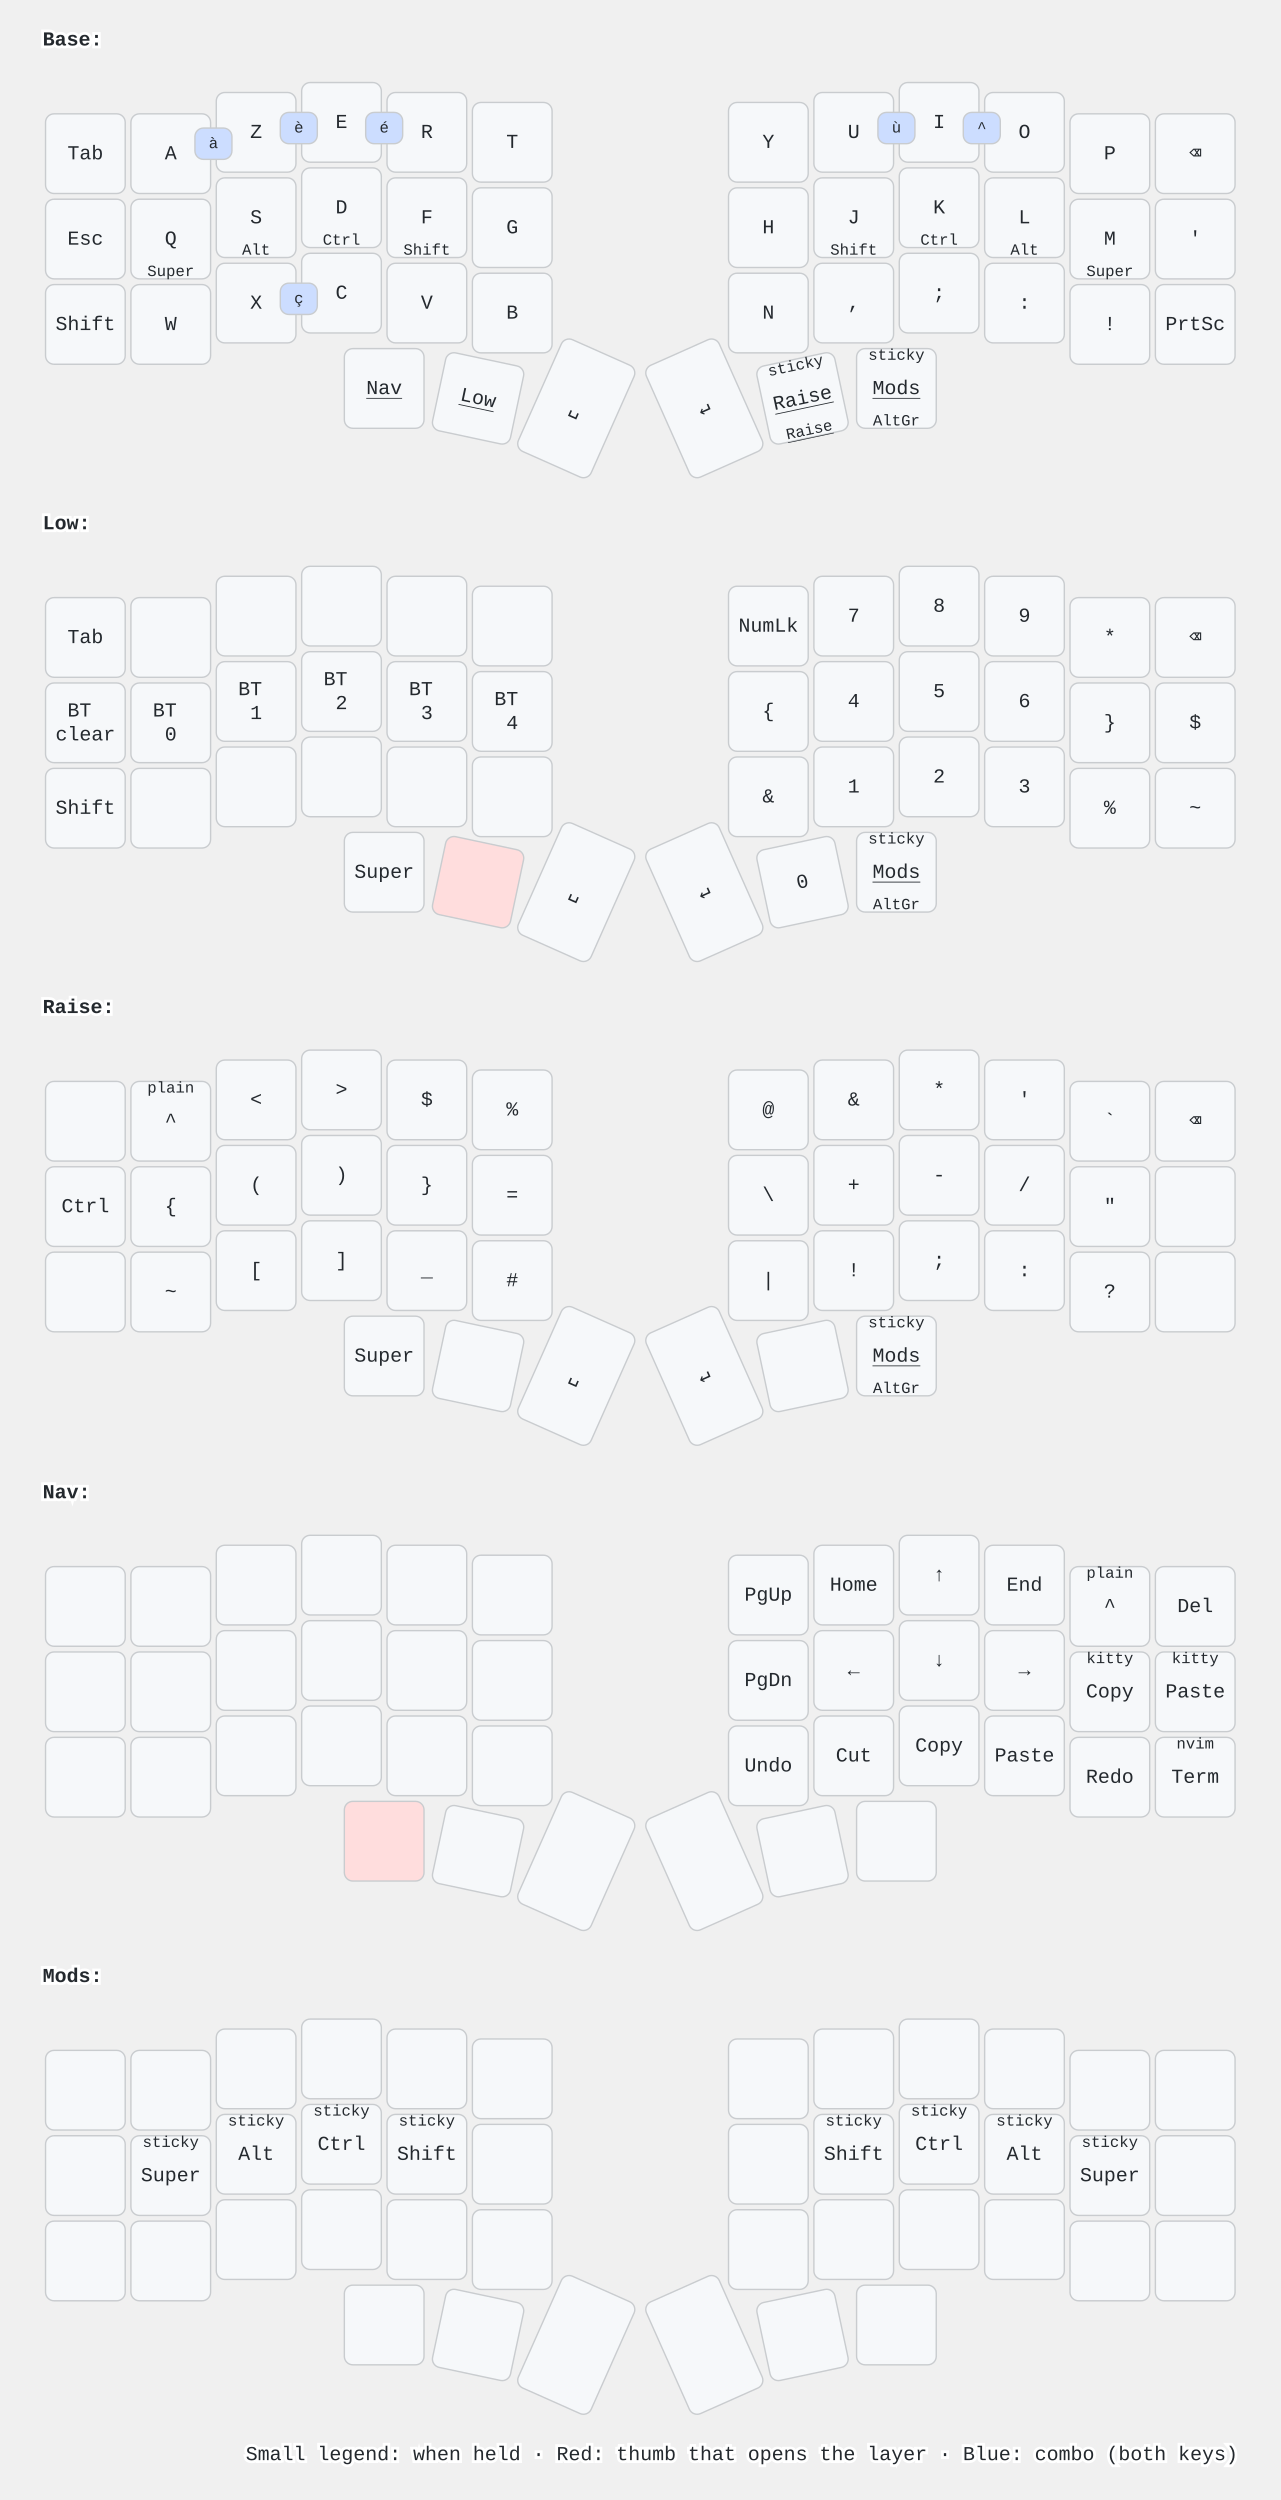
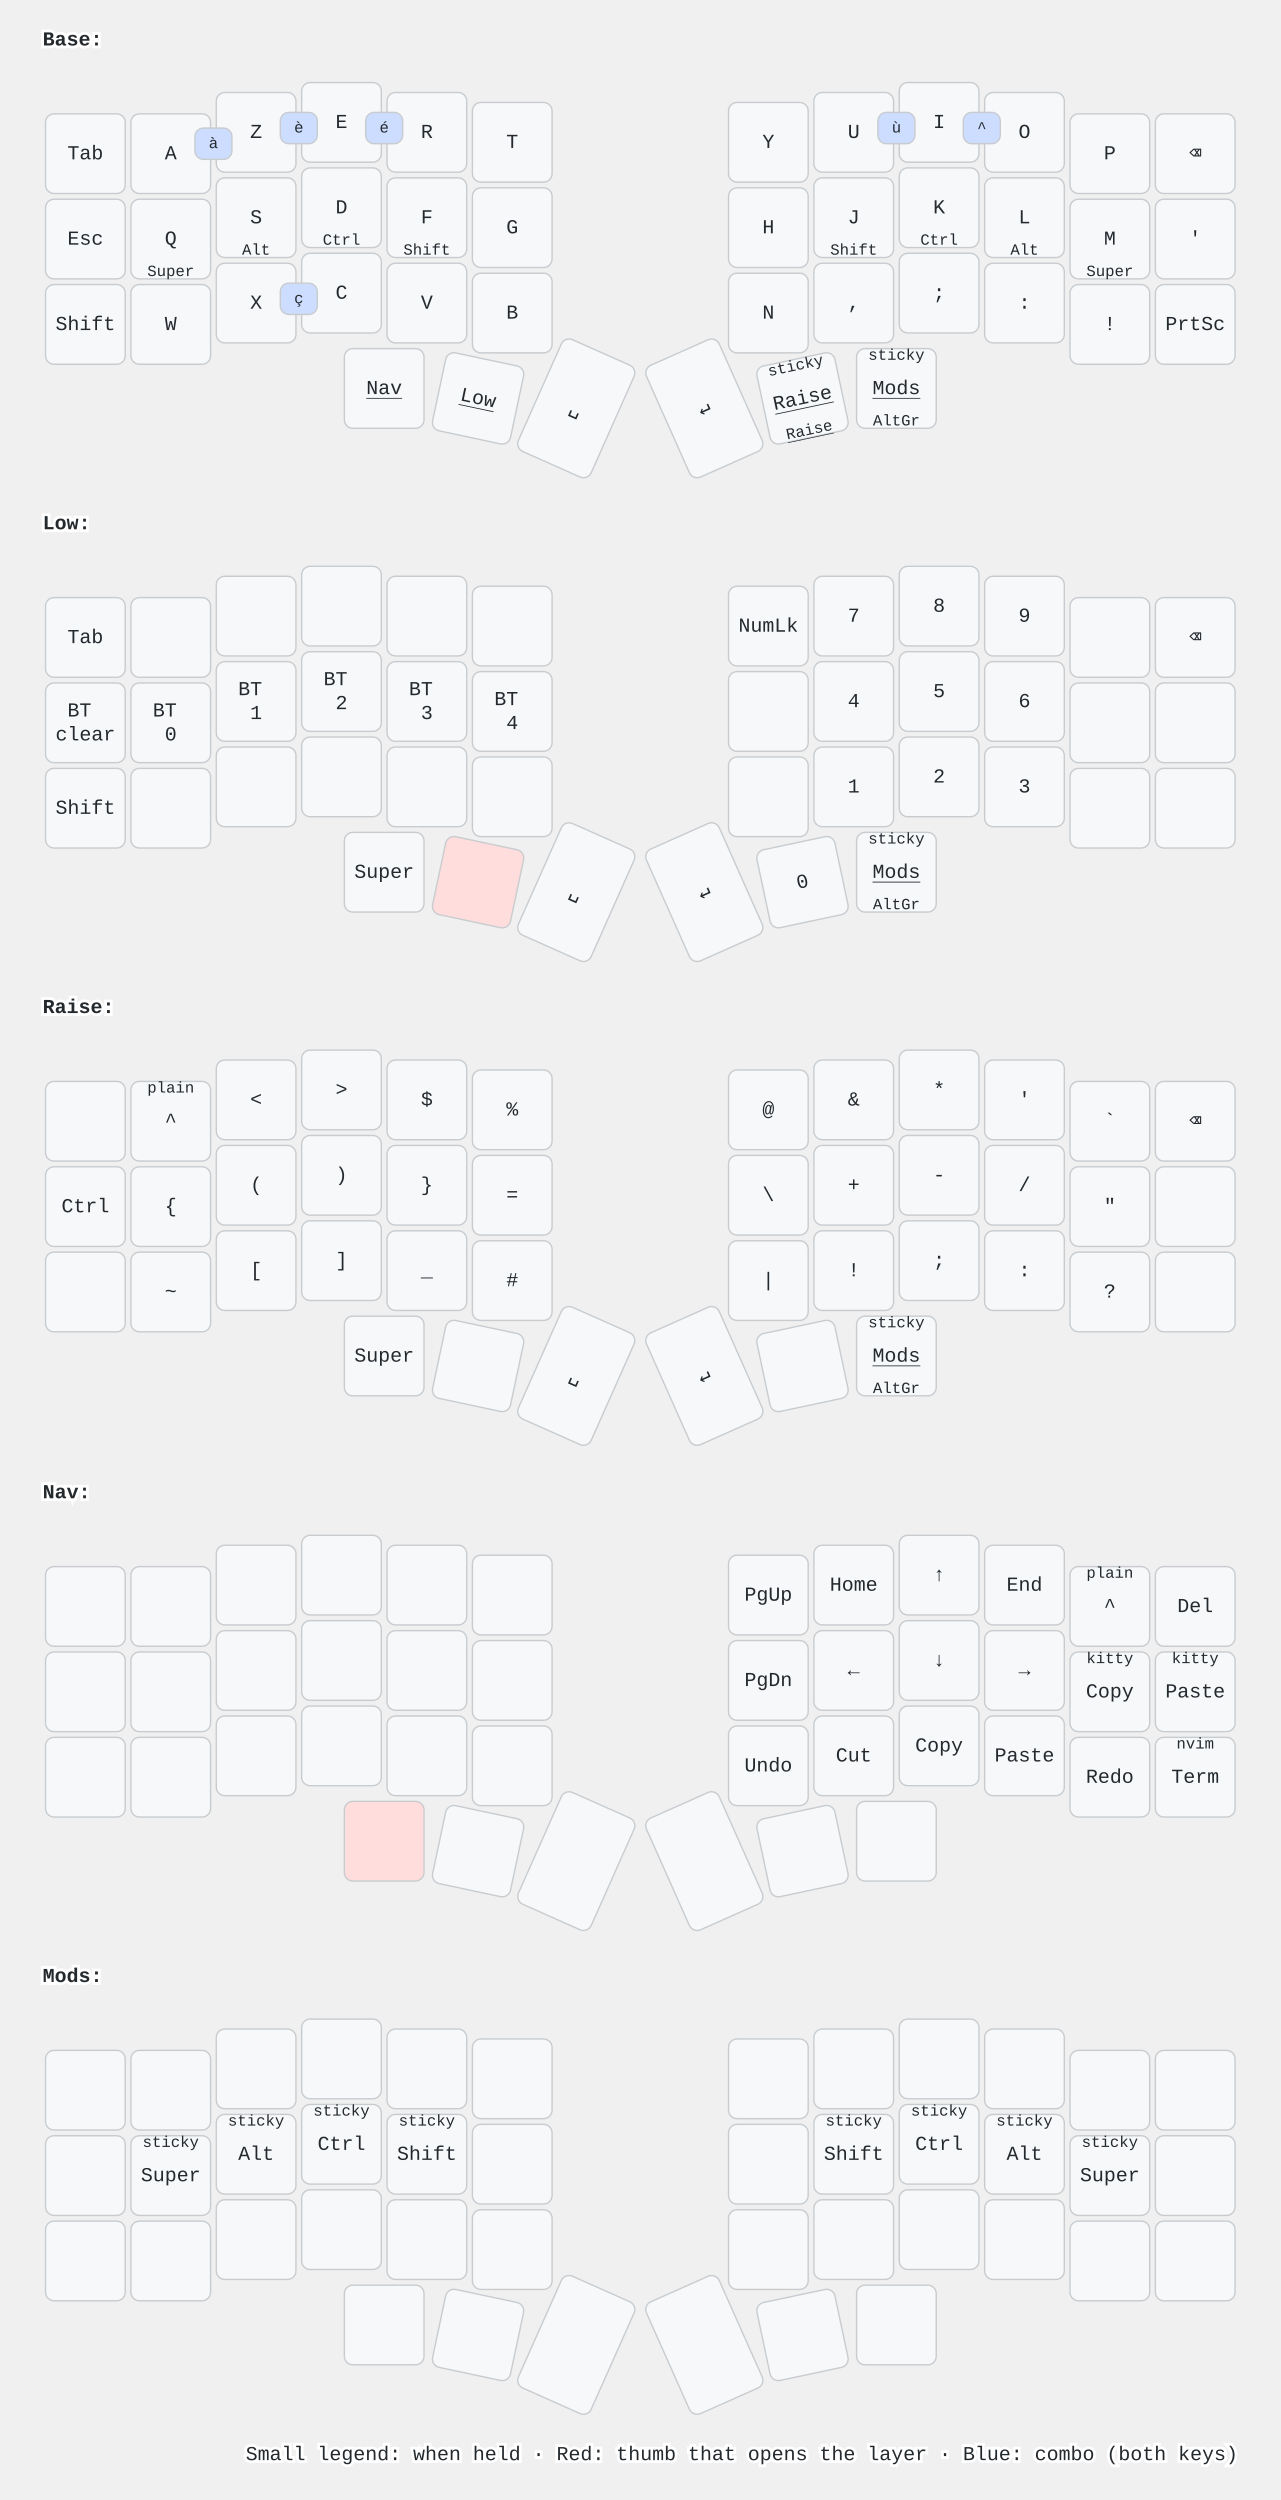
<svg xmlns="http://www.w3.org/2000/svg" width="900" height="1757" viewBox="0 0 900 1757" class="keymap">
  <style>/* inherit to force styles through use tags */
svg path {
    fill: inherit;
}

/* font and background color specifications */
svg.keymap {
    font-family: SFMono-Regular,Consolas,Liberation Mono,Menlo,monospace;
    font-size: 14px;
    font-kerning: normal;
    text-rendering: optimizeLegibility;
    fill: #24292e;
}

/* default key styling */
rect.key {
    fill: #f6f8fa;
}

rect.key, rect.combo {
    stroke: #c9cccf;
    stroke-width: 1;
}

/* default key side styling, only used is draw_key_sides is set */
rect.side {
    filter: brightness(90%);
}

/* color accent for combo boxes */
rect.combo, rect.combo-separate {
    fill: #cdf;
}

/* color accent for held keys */
rect.held, rect.combo.held {
    fill: #fdd;
}

/* color accent for ghost (optional) keys */
rect.ghost, rect.combo.ghost {
    stroke-dasharray: 4, 4;
    stroke-width: 2;
}

text {
    text-anchor: middle;
    dominant-baseline: middle;
}

/* styling for layer labels */
text.label {
    font-weight: bold;
    text-anchor: start;
    stroke: white;
    stroke-width: 4;
    paint-order: stroke;
}

/* styling for optional footer */
text.footer {
    text-anchor: end;
    dominant-baseline: auto;
    stroke: white;
    stroke-width: 4;
    paint-order: stroke;
}

/* styling for combo tap, and key non-tap label text */
text.combo, text.hold, text.shifted, text.left, text.right, text.tl, text.tr, text.bl, text.br {
    font-size: 11px;
}

text.hold, text.bl, text.br {
    text-anchor: middle;
    dominant-baseline: auto;
}

text.shifted, text.tl, text.tr {
    text-anchor: middle;
    dominant-baseline: hanging;
}

text.left, text.tl, text.bl {
    text-anchor: start;
}

text.right, text.tr, text.br {
    text-anchor: end;
}

text.layer-activator {
    text-decoration: underline;
}

/* styling for hold/shifted label text in combo box */
text.combo.hold, text.combo.shifted, text.combo.left, text.combo.right {
    font-size: 8px;
}

/* lighter symbol for transparent keys */
text.trans {
    fill: #7b7e81;
}

/* styling for combo dendrons */
path.combo {
    stroke-width: 1;
    stroke: gray;
    fill: none;
}

/* Start Tabler Icons Cleanup */
/* cannot use height/width with glyphs */
.icon-tabler &gt; path {
    fill: inherit;
    stroke: inherit;
    stroke-width: 2;
}
/* hide tabler's default box */
.icon-tabler &gt; path[stroke="none"][fill="none"] {
    visibility: hidden;
}
/* End Tabler Icons Cleanup */

@media (prefers-color-scheme: dark) {
svg.keymap { fill: #d1d6db; }
rect.key { fill: #3f4750; }
rect.key, rect.combo { stroke: #60666c; }
rect.combo, rect.combo-separate { fill: #1f3d7a; }
rect.held, rect.combo.held { fill: #854747; }
text.label, text.footer { stroke: black; }
text.trans { fill: #7e8184; }
path.combo { stroke: #7f7f7f; }

}</style>
  <g transform="translate(30, 0)" class="layer-Base">
    <text x="0" y="28" class="label" id="Base">Base:</text>
    <g transform="translate(0, 56)">
      <g transform="translate(30, 52)" class="key keypos-0">
        <rect rx="6" ry="6" x="-28" y="-28" width="56" height="56" class="key" />
        <text x="0" y="0" class="key tap">Tab</text>
      </g>
      <g transform="translate(90, 52)" class="key keypos-1">
        <rect rx="6" ry="6" x="-28" y="-28" width="56" height="56" class="key" />
        <text x="0" y="0" class="key tap">A</text>
      </g>
      <g transform="translate(150, 37)" class="key keypos-2">
        <rect rx="6" ry="6" x="-28" y="-28" width="56" height="56" class="key" />
        <text x="0" y="0" class="key tap">Z</text>
      </g>
      <g transform="translate(210, 30)" class="key keypos-3">
        <rect rx="6" ry="6" x="-28" y="-28" width="56" height="56" class="key" />
        <text x="0" y="0" class="key tap">E</text>
      </g>
      <g transform="translate(270, 37)" class="key keypos-4">
        <rect rx="6" ry="6" x="-28" y="-28" width="56" height="56" class="key" />
        <text x="0" y="0" class="key tap">R</text>
      </g>
      <g transform="translate(330, 44)" class="key keypos-5">
        <rect rx="6" ry="6" x="-28" y="-28" width="56" height="56" class="key" />
        <text x="0" y="0" class="key tap">T</text>
      </g>
      <g transform="translate(510, 44)" class="key keypos-6">
        <rect rx="6" ry="6" x="-28" y="-28" width="56" height="56" class="key" />
        <text x="0" y="0" class="key tap">Y</text>
      </g>
      <g transform="translate(570, 37)" class="key keypos-7">
        <rect rx="6" ry="6" x="-28" y="-28" width="56" height="56" class="key" />
        <text x="0" y="0" class="key tap">U</text>
      </g>
      <g transform="translate(630, 30)" class="key keypos-8">
        <rect rx="6" ry="6" x="-28" y="-28" width="56" height="56" class="key" />
        <text x="0" y="0" class="key tap">I</text>
      </g>
      <g transform="translate(690, 37)" class="key keypos-9">
        <rect rx="6" ry="6" x="-28" y="-28" width="56" height="56" class="key" />
        <text x="0" y="0" class="key tap">O</text>
      </g>
      <g transform="translate(750, 52)" class="key keypos-10">
        <rect rx="6" ry="6" x="-28" y="-28" width="56" height="56" class="key" />
        <text x="0" y="0" class="key tap">P</text>
      </g>
      <g transform="translate(810, 52)" class="key keypos-11">
        <rect rx="6" ry="6" x="-28" y="-28" width="56" height="56" class="key" />
        <text x="0" y="0" class="key tap">⌫</text>
      </g>
      <g transform="translate(30, 112)" class="key keypos-12">
        <rect rx="6" ry="6" x="-28" y="-28" width="56" height="56" class="key" />
        <text x="0" y="0" class="key tap">Esc</text>
      </g>
      <g transform="translate(90, 112)" class="key keypos-13">
        <rect rx="6" ry="6" x="-28" y="-28" width="56" height="56" class="key" />
        <text x="0" y="0" class="key tap">Q</text>
        <text x="0" y="26" class="key hold">Super</text>
      </g>
      <g transform="translate(150, 97)" class="key keypos-14">
        <rect rx="6" ry="6" x="-28" y="-28" width="56" height="56" class="key" />
        <text x="0" y="0" class="key tap">S</text>
        <text x="0" y="26" class="key hold">Alt</text>
      </g>
      <g transform="translate(210, 90)" class="key keypos-15">
        <rect rx="6" ry="6" x="-28" y="-28" width="56" height="56" class="key" />
        <text x="0" y="0" class="key tap">D</text>
        <text x="0" y="26" class="key hold">Ctrl</text>
      </g>
      <g transform="translate(270, 97)" class="key keypos-16">
        <rect rx="6" ry="6" x="-28" y="-28" width="56" height="56" class="key" />
        <text x="0" y="0" class="key tap">F</text>
        <text x="0" y="26" class="key hold">Shift</text>
      </g>
      <g transform="translate(330, 104)" class="key keypos-17">
        <rect rx="6" ry="6" x="-28" y="-28" width="56" height="56" class="key" />
        <text x="0" y="0" class="key tap">G</text>
      </g>
      <g transform="translate(510, 104)" class="key keypos-18">
        <rect rx="6" ry="6" x="-28" y="-28" width="56" height="56" class="key" />
        <text x="0" y="0" class="key tap">H</text>
      </g>
      <g transform="translate(570, 97)" class="key keypos-19">
        <rect rx="6" ry="6" x="-28" y="-28" width="56" height="56" class="key" />
        <text x="0" y="0" class="key tap">J</text>
        <text x="0" y="26" class="key hold">Shift</text>
      </g>
      <g transform="translate(630, 90)" class="key keypos-20">
        <rect rx="6" ry="6" x="-28" y="-28" width="56" height="56" class="key" />
        <text x="0" y="0" class="key tap">K</text>
        <text x="0" y="26" class="key hold">Ctrl</text>
      </g>
      <g transform="translate(690, 97)" class="key keypos-21">
        <rect rx="6" ry="6" x="-28" y="-28" width="56" height="56" class="key" />
        <text x="0" y="0" class="key tap">L</text>
        <text x="0" y="26" class="key hold">Alt</text>
      </g>
      <g transform="translate(750, 112)" class="key keypos-22">
        <rect rx="6" ry="6" x="-28" y="-28" width="56" height="56" class="key" />
        <text x="0" y="0" class="key tap">M</text>
        <text x="0" y="26" class="key hold">Super</text>
      </g>
      <g transform="translate(810, 112)" class="key keypos-23">
        <rect rx="6" ry="6" x="-28" y="-28" width="56" height="56" class="key" />
        <text x="0" y="0" class="key tap">'</text>
      </g>
      <g transform="translate(30, 172)" class="key keypos-24">
        <rect rx="6" ry="6" x="-28" y="-28" width="56" height="56" class="key" />
        <text x="0" y="0" class="key tap">Shift</text>
      </g>
      <g transform="translate(90, 172)" class="key keypos-25">
        <rect rx="6" ry="6" x="-28" y="-28" width="56" height="56" class="key" />
        <text x="0" y="0" class="key tap">W</text>
      </g>
      <g transform="translate(150, 157)" class="key keypos-26">
        <rect rx="6" ry="6" x="-28" y="-28" width="56" height="56" class="key" />
        <text x="0" y="0" class="key tap">X</text>
      </g>
      <g transform="translate(210, 150)" class="key keypos-27">
        <rect rx="6" ry="6" x="-28" y="-28" width="56" height="56" class="key" />
        <text x="0" y="0" class="key tap">C</text>
      </g>
      <g transform="translate(270, 157)" class="key keypos-28">
        <rect rx="6" ry="6" x="-28" y="-28" width="56" height="56" class="key" />
        <text x="0" y="0" class="key tap">V</text>
      </g>
      <g transform="translate(330, 164)" class="key keypos-29">
        <rect rx="6" ry="6" x="-28" y="-28" width="56" height="56" class="key" />
        <text x="0" y="0" class="key tap">B</text>
      </g>
      <g transform="translate(510, 164)" class="key keypos-30">
        <rect rx="6" ry="6" x="-28" y="-28" width="56" height="56" class="key" />
        <text x="0" y="0" class="key tap">N</text>
      </g>
      <g transform="translate(570, 157)" class="key keypos-31">
        <rect rx="6" ry="6" x="-28" y="-28" width="56" height="56" class="key" />
        <text x="0" y="0" class="key tap">,</text>
      </g>
      <g transform="translate(630, 150)" class="key keypos-32">
        <rect rx="6" ry="6" x="-28" y="-28" width="56" height="56" class="key" />
        <text x="0" y="0" class="key tap">;</text>
      </g>
      <g transform="translate(690, 157)" class="key keypos-33">
        <rect rx="6" ry="6" x="-28" y="-28" width="56" height="56" class="key" />
        <text x="0" y="0" class="key tap">:</text>
      </g>
      <g transform="translate(750, 172)" class="key keypos-34">
        <rect rx="6" ry="6" x="-28" y="-28" width="56" height="56" class="key" />
        <text x="0" y="0" class="key tap">!</text>
      </g>
      <g transform="translate(810, 172)" class="key keypos-35">
        <rect rx="6" ry="6" x="-28" y="-28" width="56" height="56" class="key" />
        <text x="0" y="0" class="key tap">PrtSc</text>
      </g>
      <g transform="translate(240, 217)" class="key keypos-36">
        <rect rx="6" ry="6" x="-28" y="-28" width="56" height="56" class="key" />
        <a href="#Nav">
          <text x="0" y="0" class="key tap layer-activator">Nav</text>
        </a>
      </g>
      <g transform="translate(306, 224) rotate(12.0)" class="key keypos-37">
        <rect rx="6" ry="6" x="-28" y="-28" width="56" height="56" class="key" />
        <a href="#Low">
          <text x="0" y="0" class="key tap layer-activator">Low</text>
        </a>
      </g>
      <g transform="translate(375, 231) rotate(24.0)" class="key keypos-38">
        <rect rx="6" ry="6" x="-28" y="-43" width="56" height="86" class="key" />
        <text x="0" y="0" class="key tap">␣</text>
      </g>
      <g transform="translate(465, 231) rotate(-24.0)" class="key keypos-39">
        <rect rx="6" ry="6" x="-28" y="-43" width="56" height="86" class="key" />
        <text x="0" y="0" class="key tap">↵</text>
      </g>
      <g transform="translate(534, 224) rotate(-12.0)" class="key keypos-40">
        <rect rx="6" ry="6" x="-28" y="-28" width="56" height="56" class="key" />
        <a href="#Raise">
          <text x="0" y="0" class="key tap layer-activator">Raise</text>
        </a>
        <a href="#Raise">
          <text x="0" y="26" class="key hold layer-activator">Raise</text>
        </a>
        <text x="0" y="-26" class="key shifted">sticky</text>
      </g>
      <g transform="translate(600, 217)" class="key keypos-41">
        <rect rx="6" ry="6" x="-28" y="-28" width="56" height="56" class="key" />
        <a href="#Mods">
          <text x="0" y="0" class="key tap layer-activator">Mods</text>
        </a>
        <text x="0" y="26" class="key hold">AltGr</text>
        <text x="0" y="-26" class="key shifted">sticky</text>
      </g>
      <g class="combo combopos-0">
        <rect rx="6" ry="6" x="227" y="23" width="26" height="22" class="combo" />
        <text x="240" y="34" class="combo tap">é</text>
      </g>
      <g class="combo combopos-1">
        <rect rx="6" ry="6" x="167" y="23" width="26" height="22" class="combo" />
        <text x="180" y="34" class="combo tap">è</text>
      </g>
      <g class="combo combopos-2">
        <rect rx="6" ry="6" x="107" y="34" width="26" height="22" class="combo" />
        <text x="120" y="45" class="combo tap">à</text>
      </g>
      <g class="combo combopos-3">
        <rect rx="6" ry="6" x="167" y="143" width="26" height="22" class="combo" />
        <text x="180" y="154" class="combo tap">ç</text>
      </g>
      <g class="combo combopos-4">
        <rect rx="6" ry="6" x="587" y="23" width="26" height="22" class="combo" />
        <text x="600" y="34" class="combo tap">ù</text>
      </g>
      <g class="combo combopos-5">
        <rect rx="6" ry="6" x="647" y="23" width="26" height="22" class="combo" />
        <text x="660" y="34" class="combo tap">^</text>
      </g>
    </g>
  </g>
  <g transform="translate(30, 340)" class="layer-Low">
    <text x="0" y="28" class="label" id="Low">Low:</text>
    <g transform="translate(0, 56)">
      <g transform="translate(30, 52)" class="key keypos-0">
        <rect rx="6" ry="6" x="-28" y="-28" width="56" height="56" class="key" />
        <text x="0" y="0" class="key tap">Tab</text>
      </g>
      <g transform="translate(90, 52)" class="key trans keypos-1">
        <rect rx="6" ry="6" x="-28" y="-28" width="56" height="56" class="key trans" />
      </g>
      <g transform="translate(150, 37)" class="key trans keypos-2">
        <rect rx="6" ry="6" x="-28" y="-28" width="56" height="56" class="key trans" />
      </g>
      <g transform="translate(210, 30)" class="key trans keypos-3">
        <rect rx="6" ry="6" x="-28" y="-28" width="56" height="56" class="key trans" />
      </g>
      <g transform="translate(270, 37)" class="key trans keypos-4">
        <rect rx="6" ry="6" x="-28" y="-28" width="56" height="56" class="key trans" />
      </g>
      <g transform="translate(330, 44)" class="key trans keypos-5">
        <rect rx="6" ry="6" x="-28" y="-28" width="56" height="56" class="key trans" />
      </g>
      <g transform="translate(510, 44)" class="key keypos-6">
        <rect rx="6" ry="6" x="-28" y="-28" width="56" height="56" class="key" />
        <text x="0" y="0" class="key tap">NumLk</text>
      </g>
      <g transform="translate(570, 37)" class="key keypos-7">
        <rect rx="6" ry="6" x="-28" y="-28" width="56" height="56" class="key" />
        <text x="0" y="0" class="key tap">7</text>
      </g>
      <g transform="translate(630, 30)" class="key keypos-8">
        <rect rx="6" ry="6" x="-28" y="-28" width="56" height="56" class="key" />
        <text x="0" y="0" class="key tap">8</text>
      </g>
      <g transform="translate(690, 37)" class="key keypos-9">
        <rect rx="6" ry="6" x="-28" y="-28" width="56" height="56" class="key" />
        <text x="0" y="0" class="key tap">9</text>
      </g>
      <g transform="translate(750, 52)" class="key keypos-10">
        <rect rx="6" ry="6" x="-28" y="-28" width="56" height="56" class="key" />
-         <text x="0" y="0" class="key tap">*</text>
      </g>
      <g transform="translate(810, 52)" class="key keypos-11">
        <rect rx="6" ry="6" x="-28" y="-28" width="56" height="56" class="key" />
        <text x="0" y="0" class="key tap">⌫</text>
      </g>
      <g transform="translate(30, 112)" class="key keypos-12">
        <rect rx="6" ry="6" x="-28" y="-28" width="56" height="56" class="key" />
        <text x="0" y="0" class="key tap">
          <tspan x="0" dy="-0.6em">BT</tspan>
          <tspan x="0" dy="1.2em">clear</tspan>
        </text>
      </g>
      <g transform="translate(90, 112)" class="key keypos-13">
        <rect rx="6" ry="6" x="-28" y="-28" width="56" height="56" class="key" />
        <text x="0" y="0" class="key tap">
          <tspan x="0" dy="-0.6em">BT</tspan>
          <tspan x="0" dy="1.2em">0</tspan>
        </text>
      </g>
      <g transform="translate(150, 97)" class="key keypos-14">
        <rect rx="6" ry="6" x="-28" y="-28" width="56" height="56" class="key" />
        <text x="0" y="0" class="key tap">
          <tspan x="0" dy="-0.6em">BT</tspan>
          <tspan x="0" dy="1.2em">1</tspan>
        </text>
      </g>
      <g transform="translate(210, 90)" class="key keypos-15">
        <rect rx="6" ry="6" x="-28" y="-28" width="56" height="56" class="key" />
        <text x="0" y="0" class="key tap">
          <tspan x="0" dy="-0.6em">BT</tspan>
          <tspan x="0" dy="1.2em">2</tspan>
        </text>
      </g>
      <g transform="translate(270, 97)" class="key keypos-16">
        <rect rx="6" ry="6" x="-28" y="-28" width="56" height="56" class="key" />
        <text x="0" y="0" class="key tap">
          <tspan x="0" dy="-0.6em">BT</tspan>
          <tspan x="0" dy="1.2em">3</tspan>
        </text>
      </g>
      <g transform="translate(330, 104)" class="key keypos-17">
        <rect rx="6" ry="6" x="-28" y="-28" width="56" height="56" class="key" />
        <text x="0" y="0" class="key tap">
          <tspan x="0" dy="-0.6em">BT</tspan>
          <tspan x="0" dy="1.2em">4</tspan>
        </text>
      </g>
      <g transform="translate(510, 104)" class="key keypos-18">
        <rect rx="6" ry="6" x="-28" y="-28" width="56" height="56" class="key" />
-         <text x="0" y="0" class="key tap">{</text>
      </g>
      <g transform="translate(570, 97)" class="key keypos-19">
        <rect rx="6" ry="6" x="-28" y="-28" width="56" height="56" class="key" />
        <text x="0" y="0" class="key tap">4</text>
      </g>
      <g transform="translate(630, 90)" class="key keypos-20">
        <rect rx="6" ry="6" x="-28" y="-28" width="56" height="56" class="key" />
        <text x="0" y="0" class="key tap">5</text>
      </g>
      <g transform="translate(690, 97)" class="key keypos-21">
        <rect rx="6" ry="6" x="-28" y="-28" width="56" height="56" class="key" />
        <text x="0" y="0" class="key tap">6</text>
      </g>
      <g transform="translate(750, 112)" class="key keypos-22">
        <rect rx="6" ry="6" x="-28" y="-28" width="56" height="56" class="key" />
-         <text x="0" y="0" class="key tap">}</text>
      </g>
      <g transform="translate(810, 112)" class="key keypos-23">
        <rect rx="6" ry="6" x="-28" y="-28" width="56" height="56" class="key" />
-         <text x="0" y="0" class="key tap">$</text>
      </g>
      <g transform="translate(30, 172)" class="key keypos-24">
        <rect rx="6" ry="6" x="-28" y="-28" width="56" height="56" class="key" />
        <text x="0" y="0" class="key tap">Shift</text>
      </g>
      <g transform="translate(90, 172)" class="key trans keypos-25">
        <rect rx="6" ry="6" x="-28" y="-28" width="56" height="56" class="key trans" />
      </g>
      <g transform="translate(150, 157)" class="key trans keypos-26">
        <rect rx="6" ry="6" x="-28" y="-28" width="56" height="56" class="key trans" />
      </g>
      <g transform="translate(210, 150)" class="key trans keypos-27">
        <rect rx="6" ry="6" x="-28" y="-28" width="56" height="56" class="key trans" />
      </g>
      <g transform="translate(270, 157)" class="key trans keypos-28">
        <rect rx="6" ry="6" x="-28" y="-28" width="56" height="56" class="key trans" />
      </g>
      <g transform="translate(330, 164)" class="key trans keypos-29">
        <rect rx="6" ry="6" x="-28" y="-28" width="56" height="56" class="key trans" />
      </g>
      <g transform="translate(510, 164)" class="key keypos-30">
        <rect rx="6" ry="6" x="-28" y="-28" width="56" height="56" class="key" />
-         <text x="0" y="0" class="key tap">&amp;</text>
      </g>
      <g transform="translate(570, 157)" class="key keypos-31">
        <rect rx="6" ry="6" x="-28" y="-28" width="56" height="56" class="key" />
        <text x="0" y="0" class="key tap">1</text>
      </g>
      <g transform="translate(630, 150)" class="key keypos-32">
        <rect rx="6" ry="6" x="-28" y="-28" width="56" height="56" class="key" />
        <text x="0" y="0" class="key tap">2</text>
      </g>
      <g transform="translate(690, 157)" class="key keypos-33">
        <rect rx="6" ry="6" x="-28" y="-28" width="56" height="56" class="key" />
        <text x="0" y="0" class="key tap">3</text>
      </g>
      <g transform="translate(750, 172)" class="key keypos-34">
        <rect rx="6" ry="6" x="-28" y="-28" width="56" height="56" class="key" />
-         <text x="0" y="0" class="key tap">%</text>
      </g>
      <g transform="translate(810, 172)" class="key keypos-35">
        <rect rx="6" ry="6" x="-28" y="-28" width="56" height="56" class="key" />
-         <text x="0" y="0" class="key tap">~</text>
      </g>
      <g transform="translate(240, 217)" class="key keypos-36">
        <rect rx="6" ry="6" x="-28" y="-28" width="56" height="56" class="key" />
        <text x="0" y="0" class="key tap">Super</text>
      </g>
      <g transform="translate(306, 224) rotate(12.0)" class="key held keypos-37">
        <rect rx="6" ry="6" x="-28" y="-28" width="56" height="56" class="key held" />
      </g>
      <g transform="translate(375, 231) rotate(24.0)" class="key keypos-38">
        <rect rx="6" ry="6" x="-28" y="-43" width="56" height="86" class="key" />
        <text x="0" y="0" class="key tap">␣</text>
      </g>
      <g transform="translate(465, 231) rotate(-24.0)" class="key keypos-39">
        <rect rx="6" ry="6" x="-28" y="-43" width="56" height="86" class="key" />
        <text x="0" y="0" class="key tap">↵</text>
      </g>
      <g transform="translate(534, 224) rotate(-12.0)" class="key keypos-40">
        <rect rx="6" ry="6" x="-28" y="-28" width="56" height="56" class="key" />
        <text x="0" y="0" class="key tap">0</text>
      </g>
      <g transform="translate(600, 217)" class="key keypos-41">
        <rect rx="6" ry="6" x="-28" y="-28" width="56" height="56" class="key" />
        <a href="#Mods">
          <text x="0" y="0" class="key tap layer-activator">Mods</text>
        </a>
        <text x="0" y="26" class="key hold">AltGr</text>
        <text x="0" y="-26" class="key shifted">sticky</text>
      </g>
    </g>
  </g>
  <g transform="translate(30, 680)" class="layer-Raise">
    <text x="0" y="28" class="label" id="Raise">Raise:</text>
    <g transform="translate(0, 56)">
      <g transform="translate(30, 52)" class="key trans keypos-0">
        <rect rx="6" ry="6" x="-28" y="-28" width="56" height="56" class="key trans" />
      </g>
      <g transform="translate(90, 52)" class="key keypos-1">
        <rect rx="6" ry="6" x="-28" y="-28" width="56" height="56" class="key" />
        <text x="0" y="0" class="key tap">^</text>
        <text x="0" y="-26" class="key shifted">plain</text>
      </g>
      <g transform="translate(150, 37)" class="key keypos-2">
        <rect rx="6" ry="6" x="-28" y="-28" width="56" height="56" class="key" />
        <text x="0" y="0" class="key tap">&lt;</text>
      </g>
      <g transform="translate(210, 30)" class="key keypos-3">
        <rect rx="6" ry="6" x="-28" y="-28" width="56" height="56" class="key" />
        <text x="0" y="0" class="key tap">&gt;</text>
      </g>
      <g transform="translate(270, 37)" class="key keypos-4">
        <rect rx="6" ry="6" x="-28" y="-28" width="56" height="56" class="key" />
        <text x="0" y="0" class="key tap">$</text>
      </g>
      <g transform="translate(330, 44)" class="key keypos-5">
        <rect rx="6" ry="6" x="-28" y="-28" width="56" height="56" class="key" />
        <text x="0" y="0" class="key tap">%</text>
      </g>
      <g transform="translate(510, 44)" class="key keypos-6">
        <rect rx="6" ry="6" x="-28" y="-28" width="56" height="56" class="key" />
        <text x="0" y="0" class="key tap">@</text>
      </g>
      <g transform="translate(570, 37)" class="key keypos-7">
        <rect rx="6" ry="6" x="-28" y="-28" width="56" height="56" class="key" />
        <text x="0" y="0" class="key tap">&amp;</text>
      </g>
      <g transform="translate(630, 30)" class="key keypos-8">
        <rect rx="6" ry="6" x="-28" y="-28" width="56" height="56" class="key" />
        <text x="0" y="0" class="key tap">*</text>
      </g>
      <g transform="translate(690, 37)" class="key keypos-9">
        <rect rx="6" ry="6" x="-28" y="-28" width="56" height="56" class="key" />
        <text x="0" y="0" class="key tap">'</text>
      </g>
      <g transform="translate(750, 52)" class="key keypos-10">
        <rect rx="6" ry="6" x="-28" y="-28" width="56" height="56" class="key" />
        <text x="0" y="0" class="key tap">`</text>
      </g>
      <g transform="translate(810, 52)" class="key keypos-11">
        <rect rx="6" ry="6" x="-28" y="-28" width="56" height="56" class="key" />
        <text x="0" y="0" class="key tap">⌫</text>
      </g>
      <g transform="translate(30, 112)" class="key keypos-12">
        <rect rx="6" ry="6" x="-28" y="-28" width="56" height="56" class="key" />
        <text x="0" y="0" class="key tap">Ctrl</text>
      </g>
      <g transform="translate(90, 112)" class="key keypos-13">
        <rect rx="6" ry="6" x="-28" y="-28" width="56" height="56" class="key" />
        <text x="0" y="0" class="key tap">{</text>
      </g>
      <g transform="translate(150, 97)" class="key keypos-14">
        <rect rx="6" ry="6" x="-28" y="-28" width="56" height="56" class="key" />
        <text x="0" y="0" class="key tap">(</text>
      </g>
      <g transform="translate(210, 90)" class="key keypos-15">
        <rect rx="6" ry="6" x="-28" y="-28" width="56" height="56" class="key" />
        <text x="0" y="0" class="key tap">)</text>
      </g>
      <g transform="translate(270, 97)" class="key keypos-16">
        <rect rx="6" ry="6" x="-28" y="-28" width="56" height="56" class="key" />
        <text x="0" y="0" class="key tap">}</text>
      </g>
      <g transform="translate(330, 104)" class="key keypos-17">
        <rect rx="6" ry="6" x="-28" y="-28" width="56" height="56" class="key" />
        <text x="0" y="0" class="key tap">=</text>
      </g>
      <g transform="translate(510, 104)" class="key keypos-18">
        <rect rx="6" ry="6" x="-28" y="-28" width="56" height="56" class="key" />
        <text x="0" y="0" class="key tap">\</text>
      </g>
      <g transform="translate(570, 97)" class="key keypos-19">
        <rect rx="6" ry="6" x="-28" y="-28" width="56" height="56" class="key" />
        <text x="0" y="0" class="key tap">+</text>
      </g>
      <g transform="translate(630, 90)" class="key keypos-20">
        <rect rx="6" ry="6" x="-28" y="-28" width="56" height="56" class="key" />
        <text x="0" y="0" class="key tap">-</text>
      </g>
      <g transform="translate(690, 97)" class="key keypos-21">
        <rect rx="6" ry="6" x="-28" y="-28" width="56" height="56" class="key" />
        <text x="0" y="0" class="key tap">/</text>
      </g>
      <g transform="translate(750, 112)" class="key keypos-22">
        <rect rx="6" ry="6" x="-28" y="-28" width="56" height="56" class="key" />
        <text x="0" y="0" class="key tap">"</text>
      </g>
      <g transform="translate(810, 112)" class="key trans keypos-23">
        <rect rx="6" ry="6" x="-28" y="-28" width="56" height="56" class="key trans" />
      </g>
      <g transform="translate(30, 172)" class="key trans keypos-24">
        <rect rx="6" ry="6" x="-28" y="-28" width="56" height="56" class="key trans" />
      </g>
      <g transform="translate(90, 172)" class="key keypos-25">
        <rect rx="6" ry="6" x="-28" y="-28" width="56" height="56" class="key" />
        <text x="0" y="0" class="key tap">~</text>
      </g>
      <g transform="translate(150, 157)" class="key keypos-26">
        <rect rx="6" ry="6" x="-28" y="-28" width="56" height="56" class="key" />
        <text x="0" y="0" class="key tap">[</text>
      </g>
      <g transform="translate(210, 150)" class="key keypos-27">
        <rect rx="6" ry="6" x="-28" y="-28" width="56" height="56" class="key" />
        <text x="0" y="0" class="key tap">]</text>
      </g>
      <g transform="translate(270, 157)" class="key keypos-28">
        <rect rx="6" ry="6" x="-28" y="-28" width="56" height="56" class="key" />
        <text x="0" y="0" class="key tap">_</text>
      </g>
      <g transform="translate(330, 164)" class="key keypos-29">
        <rect rx="6" ry="6" x="-28" y="-28" width="56" height="56" class="key" />
        <text x="0" y="0" class="key tap">#</text>
      </g>
      <g transform="translate(510, 164)" class="key keypos-30">
        <rect rx="6" ry="6" x="-28" y="-28" width="56" height="56" class="key" />
        <text x="0" y="0" class="key tap">|</text>
      </g>
      <g transform="translate(570, 157)" class="key keypos-31">
        <rect rx="6" ry="6" x="-28" y="-28" width="56" height="56" class="key" />
        <text x="0" y="0" class="key tap">!</text>
      </g>
      <g transform="translate(630, 150)" class="key keypos-32">
        <rect rx="6" ry="6" x="-28" y="-28" width="56" height="56" class="key" />
        <text x="0" y="0" class="key tap">;</text>
      </g>
      <g transform="translate(690, 157)" class="key keypos-33">
        <rect rx="6" ry="6" x="-28" y="-28" width="56" height="56" class="key" />
        <text x="0" y="0" class="key tap">:</text>
      </g>
      <g transform="translate(750, 172)" class="key keypos-34">
        <rect rx="6" ry="6" x="-28" y="-28" width="56" height="56" class="key" />
        <text x="0" y="0" class="key tap">?</text>
      </g>
      <g transform="translate(810, 172)" class="key trans keypos-35">
        <rect rx="6" ry="6" x="-28" y="-28" width="56" height="56" class="key trans" />
      </g>
      <g transform="translate(240, 217)" class="key keypos-36">
        <rect rx="6" ry="6" x="-28" y="-28" width="56" height="56" class="key" />
        <text x="0" y="0" class="key tap">Super</text>
      </g>
      <g transform="translate(306, 224) rotate(12.0)" class="key trans keypos-37">
        <rect rx="6" ry="6" x="-28" y="-28" width="56" height="56" class="key trans" />
      </g>
      <g transform="translate(375, 231) rotate(24.0)" class="key keypos-38">
        <rect rx="6" ry="6" x="-28" y="-43" width="56" height="86" class="key" />
        <text x="0" y="0" class="key tap">␣</text>
      </g>
      <g transform="translate(465, 231) rotate(-24.0)" class="key keypos-39">
        <rect rx="6" ry="6" x="-28" y="-43" width="56" height="86" class="key" />
        <text x="0" y="0" class="key tap">↵</text>
      </g>
      <g transform="translate(534, 224) rotate(-12.0)" class="key trans keypos-40">
        <rect rx="6" ry="6" x="-28" y="-28" width="56" height="56" class="key trans" />
      </g>
      <g transform="translate(600, 217)" class="key keypos-41">
        <rect rx="6" ry="6" x="-28" y="-28" width="56" height="56" class="key" />
        <a href="#Mods">
          <text x="0" y="0" class="key tap layer-activator">Mods</text>
        </a>
        <text x="0" y="26" class="key hold">AltGr</text>
        <text x="0" y="-26" class="key shifted">sticky</text>
      </g>
    </g>
  </g>
  <g transform="translate(30, 1021)" class="layer-Nav">
    <text x="0" y="28" class="label" id="Nav">Nav:</text>
    <g transform="translate(0, 56)">
      <g transform="translate(30, 52)" class="key trans keypos-0">
        <rect rx="6" ry="6" x="-28" y="-28" width="56" height="56" class="key trans" />
      </g>
      <g transform="translate(90, 52)" class="key trans keypos-1">
        <rect rx="6" ry="6" x="-28" y="-28" width="56" height="56" class="key trans" />
      </g>
      <g transform="translate(150, 37)" class="key trans keypos-2">
        <rect rx="6" ry="6" x="-28" y="-28" width="56" height="56" class="key trans" />
      </g>
      <g transform="translate(210, 30)" class="key trans keypos-3">
        <rect rx="6" ry="6" x="-28" y="-28" width="56" height="56" class="key trans" />
      </g>
      <g transform="translate(270, 37)" class="key trans keypos-4">
        <rect rx="6" ry="6" x="-28" y="-28" width="56" height="56" class="key trans" />
      </g>
      <g transform="translate(330, 44)" class="key trans keypos-5">
        <rect rx="6" ry="6" x="-28" y="-28" width="56" height="56" class="key trans" />
      </g>
      <g transform="translate(510, 44)" class="key keypos-6">
        <rect rx="6" ry="6" x="-28" y="-28" width="56" height="56" class="key" />
        <text x="0" y="0" class="key tap">PgUp</text>
      </g>
      <g transform="translate(570, 37)" class="key keypos-7">
        <rect rx="6" ry="6" x="-28" y="-28" width="56" height="56" class="key" />
        <text x="0" y="0" class="key tap">Home</text>
      </g>
      <g transform="translate(630, 30)" class="key keypos-8">
        <rect rx="6" ry="6" x="-28" y="-28" width="56" height="56" class="key" />
        <text x="0" y="0" class="key tap">↑</text>
      </g>
      <g transform="translate(690, 37)" class="key keypos-9">
        <rect rx="6" ry="6" x="-28" y="-28" width="56" height="56" class="key" />
        <text x="0" y="0" class="key tap">End</text>
      </g>
      <g transform="translate(750, 52)" class="key keypos-10">
        <rect rx="6" ry="6" x="-28" y="-28" width="56" height="56" class="key" />
        <text x="0" y="0" class="key tap">^</text>
        <text x="0" y="-26" class="key shifted">plain</text>
      </g>
      <g transform="translate(810, 52)" class="key keypos-11">
        <rect rx="6" ry="6" x="-28" y="-28" width="56" height="56" class="key" />
        <text x="0" y="0" class="key tap">Del</text>
      </g>
      <g transform="translate(30, 112)" class="key trans keypos-12">
        <rect rx="6" ry="6" x="-28" y="-28" width="56" height="56" class="key trans" />
      </g>
      <g transform="translate(90, 112)" class="key trans keypos-13">
        <rect rx="6" ry="6" x="-28" y="-28" width="56" height="56" class="key trans" />
      </g>
      <g transform="translate(150, 97)" class="key trans keypos-14">
        <rect rx="6" ry="6" x="-28" y="-28" width="56" height="56" class="key trans" />
      </g>
      <g transform="translate(210, 90)" class="key trans keypos-15">
        <rect rx="6" ry="6" x="-28" y="-28" width="56" height="56" class="key trans" />
      </g>
      <g transform="translate(270, 97)" class="key trans keypos-16">
        <rect rx="6" ry="6" x="-28" y="-28" width="56" height="56" class="key trans" />
      </g>
      <g transform="translate(330, 104)" class="key trans keypos-17">
        <rect rx="6" ry="6" x="-28" y="-28" width="56" height="56" class="key trans" />
      </g>
      <g transform="translate(510, 104)" class="key keypos-18">
        <rect rx="6" ry="6" x="-28" y="-28" width="56" height="56" class="key" />
        <text x="0" y="0" class="key tap">PgDn</text>
      </g>
      <g transform="translate(570, 97)" class="key keypos-19">
        <rect rx="6" ry="6" x="-28" y="-28" width="56" height="56" class="key" />
        <text x="0" y="0" class="key tap">←</text>
      </g>
      <g transform="translate(630, 90)" class="key keypos-20">
        <rect rx="6" ry="6" x="-28" y="-28" width="56" height="56" class="key" />
        <text x="0" y="0" class="key tap">↓</text>
      </g>
      <g transform="translate(690, 97)" class="key keypos-21">
        <rect rx="6" ry="6" x="-28" y="-28" width="56" height="56" class="key" />
        <text x="0" y="0" class="key tap">→</text>
      </g>
      <g transform="translate(750, 112)" class="key keypos-22">
        <rect rx="6" ry="6" x="-28" y="-28" width="56" height="56" class="key" />
        <text x="0" y="0" class="key tap">Copy</text>
        <text x="0" y="-26" class="key shifted">kitty</text>
      </g>
      <g transform="translate(810, 112)" class="key keypos-23">
        <rect rx="6" ry="6" x="-28" y="-28" width="56" height="56" class="key" />
        <text x="0" y="0" class="key tap">Paste</text>
        <text x="0" y="-26" class="key shifted">kitty</text>
      </g>
      <g transform="translate(30, 172)" class="key trans keypos-24">
        <rect rx="6" ry="6" x="-28" y="-28" width="56" height="56" class="key trans" />
      </g>
      <g transform="translate(90, 172)" class="key trans keypos-25">
        <rect rx="6" ry="6" x="-28" y="-28" width="56" height="56" class="key trans" />
      </g>
      <g transform="translate(150, 157)" class="key trans keypos-26">
        <rect rx="6" ry="6" x="-28" y="-28" width="56" height="56" class="key trans" />
      </g>
      <g transform="translate(210, 150)" class="key trans keypos-27">
        <rect rx="6" ry="6" x="-28" y="-28" width="56" height="56" class="key trans" />
      </g>
      <g transform="translate(270, 157)" class="key trans keypos-28">
        <rect rx="6" ry="6" x="-28" y="-28" width="56" height="56" class="key trans" />
      </g>
      <g transform="translate(330, 164)" class="key trans keypos-29">
        <rect rx="6" ry="6" x="-28" y="-28" width="56" height="56" class="key trans" />
      </g>
      <g transform="translate(510, 164)" class="key keypos-30">
        <rect rx="6" ry="6" x="-28" y="-28" width="56" height="56" class="key" />
        <text x="0" y="0" class="key tap">Undo</text>
      </g>
      <g transform="translate(570, 157)" class="key keypos-31">
        <rect rx="6" ry="6" x="-28" y="-28" width="56" height="56" class="key" />
        <text x="0" y="0" class="key tap">Cut</text>
      </g>
      <g transform="translate(630, 150)" class="key keypos-32">
        <rect rx="6" ry="6" x="-28" y="-28" width="56" height="56" class="key" />
        <text x="0" y="0" class="key tap">Copy</text>
      </g>
      <g transform="translate(690, 157)" class="key keypos-33">
        <rect rx="6" ry="6" x="-28" y="-28" width="56" height="56" class="key" />
        <text x="0" y="0" class="key tap">Paste</text>
      </g>
      <g transform="translate(750, 172)" class="key keypos-34">
        <rect rx="6" ry="6" x="-28" y="-28" width="56" height="56" class="key" />
        <text x="0" y="0" class="key tap">Redo</text>
      </g>
      <g transform="translate(810, 172)" class="key keypos-35">
        <rect rx="6" ry="6" x="-28" y="-28" width="56" height="56" class="key" />
        <text x="0" y="0" class="key tap">Term</text>
        <text x="0" y="-26" class="key shifted">nvim</text>
      </g>
      <g transform="translate(240, 217)" class="key held keypos-36">
        <rect rx="6" ry="6" x="-28" y="-28" width="56" height="56" class="key held" />
      </g>
      <g transform="translate(306, 224) rotate(12.0)" class="key trans keypos-37">
        <rect rx="6" ry="6" x="-28" y="-28" width="56" height="56" class="key trans" />
      </g>
      <g transform="translate(375, 231) rotate(24.0)" class="key trans keypos-38">
        <rect rx="6" ry="6" x="-28" y="-43" width="56" height="86" class="key trans" />
      </g>
      <g transform="translate(465, 231) rotate(-24.0)" class="key trans keypos-39">
        <rect rx="6" ry="6" x="-28" y="-43" width="56" height="86" class="key trans" />
      </g>
      <g transform="translate(534, 224) rotate(-12.0)" class="key trans keypos-40">
        <rect rx="6" ry="6" x="-28" y="-28" width="56" height="56" class="key trans" />
      </g>
      <g transform="translate(600, 217)" class="key trans keypos-41">
        <rect rx="6" ry="6" x="-28" y="-28" width="56" height="56" class="key trans" />
      </g>
    </g>
  </g>
  <g transform="translate(30, 1361)" class="layer-Mods">
    <text x="0" y="28" class="label" id="Mods">Mods:</text>
    <g transform="translate(0, 56)">
      <g transform="translate(30, 52)" class="key trans keypos-0">
        <rect rx="6" ry="6" x="-28" y="-28" width="56" height="56" class="key trans" />
      </g>
      <g transform="translate(90, 52)" class="key trans keypos-1">
        <rect rx="6" ry="6" x="-28" y="-28" width="56" height="56" class="key trans" />
      </g>
      <g transform="translate(150, 37)" class="key trans keypos-2">
        <rect rx="6" ry="6" x="-28" y="-28" width="56" height="56" class="key trans" />
      </g>
      <g transform="translate(210, 30)" class="key trans keypos-3">
        <rect rx="6" ry="6" x="-28" y="-28" width="56" height="56" class="key trans" />
      </g>
      <g transform="translate(270, 37)" class="key trans keypos-4">
        <rect rx="6" ry="6" x="-28" y="-28" width="56" height="56" class="key trans" />
      </g>
      <g transform="translate(330, 44)" class="key trans keypos-5">
        <rect rx="6" ry="6" x="-28" y="-28" width="56" height="56" class="key trans" />
      </g>
      <g transform="translate(510, 44)" class="key trans keypos-6">
        <rect rx="6" ry="6" x="-28" y="-28" width="56" height="56" class="key trans" />
      </g>
      <g transform="translate(570, 37)" class="key trans keypos-7">
        <rect rx="6" ry="6" x="-28" y="-28" width="56" height="56" class="key trans" />
      </g>
      <g transform="translate(630, 30)" class="key trans keypos-8">
        <rect rx="6" ry="6" x="-28" y="-28" width="56" height="56" class="key trans" />
      </g>
      <g transform="translate(690, 37)" class="key trans keypos-9">
        <rect rx="6" ry="6" x="-28" y="-28" width="56" height="56" class="key trans" />
      </g>
      <g transform="translate(750, 52)" class="key trans keypos-10">
        <rect rx="6" ry="6" x="-28" y="-28" width="56" height="56" class="key trans" />
      </g>
      <g transform="translate(810, 52)" class="key trans keypos-11">
        <rect rx="6" ry="6" x="-28" y="-28" width="56" height="56" class="key trans" />
      </g>
      <g transform="translate(30, 112)" class="key trans keypos-12">
        <rect rx="6" ry="6" x="-28" y="-28" width="56" height="56" class="key trans" />
      </g>
      <g transform="translate(90, 112)" class="key keypos-13">
        <rect rx="6" ry="6" x="-28" y="-28" width="56" height="56" class="key" />
        <text x="0" y="0" class="key tap">Super</text>
        <text x="0" y="-26" class="key shifted">sticky</text>
      </g>
      <g transform="translate(150, 97)" class="key keypos-14">
        <rect rx="6" ry="6" x="-28" y="-28" width="56" height="56" class="key" />
        <text x="0" y="0" class="key tap">Alt</text>
        <text x="0" y="-26" class="key shifted">sticky</text>
      </g>
      <g transform="translate(210, 90)" class="key keypos-15">
        <rect rx="6" ry="6" x="-28" y="-28" width="56" height="56" class="key" />
        <text x="0" y="0" class="key tap">Ctrl</text>
        <text x="0" y="-26" class="key shifted">sticky</text>
      </g>
      <g transform="translate(270, 97)" class="key keypos-16">
        <rect rx="6" ry="6" x="-28" y="-28" width="56" height="56" class="key" />
        <text x="0" y="0" class="key tap">Shift</text>
        <text x="0" y="-26" class="key shifted">sticky</text>
      </g>
      <g transform="translate(330, 104)" class="key trans keypos-17">
        <rect rx="6" ry="6" x="-28" y="-28" width="56" height="56" class="key trans" />
      </g>
      <g transform="translate(510, 104)" class="key trans keypos-18">
        <rect rx="6" ry="6" x="-28" y="-28" width="56" height="56" class="key trans" />
      </g>
      <g transform="translate(570, 97)" class="key keypos-19">
        <rect rx="6" ry="6" x="-28" y="-28" width="56" height="56" class="key" />
        <text x="0" y="0" class="key tap">Shift</text>
        <text x="0" y="-26" class="key shifted">sticky</text>
      </g>
      <g transform="translate(630, 90)" class="key keypos-20">
        <rect rx="6" ry="6" x="-28" y="-28" width="56" height="56" class="key" />
        <text x="0" y="0" class="key tap">Ctrl</text>
        <text x="0" y="-26" class="key shifted">sticky</text>
      </g>
      <g transform="translate(690, 97)" class="key keypos-21">
        <rect rx="6" ry="6" x="-28" y="-28" width="56" height="56" class="key" />
        <text x="0" y="0" class="key tap">Alt</text>
        <text x="0" y="-26" class="key shifted">sticky</text>
      </g>
      <g transform="translate(750, 112)" class="key keypos-22">
        <rect rx="6" ry="6" x="-28" y="-28" width="56" height="56" class="key" />
        <text x="0" y="0" class="key tap">Super</text>
        <text x="0" y="-26" class="key shifted">sticky</text>
      </g>
      <g transform="translate(810, 112)" class="key trans keypos-23">
        <rect rx="6" ry="6" x="-28" y="-28" width="56" height="56" class="key trans" />
      </g>
      <g transform="translate(30, 172)" class="key trans keypos-24">
        <rect rx="6" ry="6" x="-28" y="-28" width="56" height="56" class="key trans" />
      </g>
      <g transform="translate(90, 172)" class="key trans keypos-25">
        <rect rx="6" ry="6" x="-28" y="-28" width="56" height="56" class="key trans" />
      </g>
      <g transform="translate(150, 157)" class="key trans keypos-26">
        <rect rx="6" ry="6" x="-28" y="-28" width="56" height="56" class="key trans" />
      </g>
      <g transform="translate(210, 150)" class="key trans keypos-27">
        <rect rx="6" ry="6" x="-28" y="-28" width="56" height="56" class="key trans" />
      </g>
      <g transform="translate(270, 157)" class="key trans keypos-28">
        <rect rx="6" ry="6" x="-28" y="-28" width="56" height="56" class="key trans" />
      </g>
      <g transform="translate(330, 164)" class="key trans keypos-29">
        <rect rx="6" ry="6" x="-28" y="-28" width="56" height="56" class="key trans" />
      </g>
      <g transform="translate(510, 164)" class="key trans keypos-30">
        <rect rx="6" ry="6" x="-28" y="-28" width="56" height="56" class="key trans" />
      </g>
      <g transform="translate(570, 157)" class="key trans keypos-31">
        <rect rx="6" ry="6" x="-28" y="-28" width="56" height="56" class="key trans" />
      </g>
      <g transform="translate(630, 150)" class="key trans keypos-32">
        <rect rx="6" ry="6" x="-28" y="-28" width="56" height="56" class="key trans" />
      </g>
      <g transform="translate(690, 157)" class="key trans keypos-33">
        <rect rx="6" ry="6" x="-28" y="-28" width="56" height="56" class="key trans" />
      </g>
      <g transform="translate(750, 172)" class="key trans keypos-34">
        <rect rx="6" ry="6" x="-28" y="-28" width="56" height="56" class="key trans" />
      </g>
      <g transform="translate(810, 172)" class="key trans keypos-35">
        <rect rx="6" ry="6" x="-28" y="-28" width="56" height="56" class="key trans" />
      </g>
      <g transform="translate(240, 217)" class="key trans keypos-36">
        <rect rx="6" ry="6" x="-28" y="-28" width="56" height="56" class="key trans" />
      </g>
      <g transform="translate(306, 224) rotate(12.0)" class="key trans keypos-37">
        <rect rx="6" ry="6" x="-28" y="-28" width="56" height="56" class="key trans" />
      </g>
      <g transform="translate(375, 231) rotate(24.0)" class="key trans keypos-38">
        <rect rx="6" ry="6" x="-28" y="-43" width="56" height="86" class="key trans" />
      </g>
      <g transform="translate(465, 231) rotate(-24.0)" class="key trans keypos-39">
        <rect rx="6" ry="6" x="-28" y="-43" width="56" height="86" class="key trans" />
      </g>
      <g transform="translate(534, 224) rotate(-12.0)" class="key trans keypos-40">
        <rect rx="6" ry="6" x="-28" y="-28" width="56" height="56" class="key trans" />
      </g>
      <g transform="translate(600, 217)" class="key trans keypos-41">
        <rect rx="6" ry="6" x="-28" y="-28" width="56" height="56" class="key trans" />
      </g>
    </g>
  </g>
  <text x="870.0" y="1729.0" class="footer">Small legend: when held · Red: thumb that opens the layer · Blue: combo (both keys)</text>
</svg>
